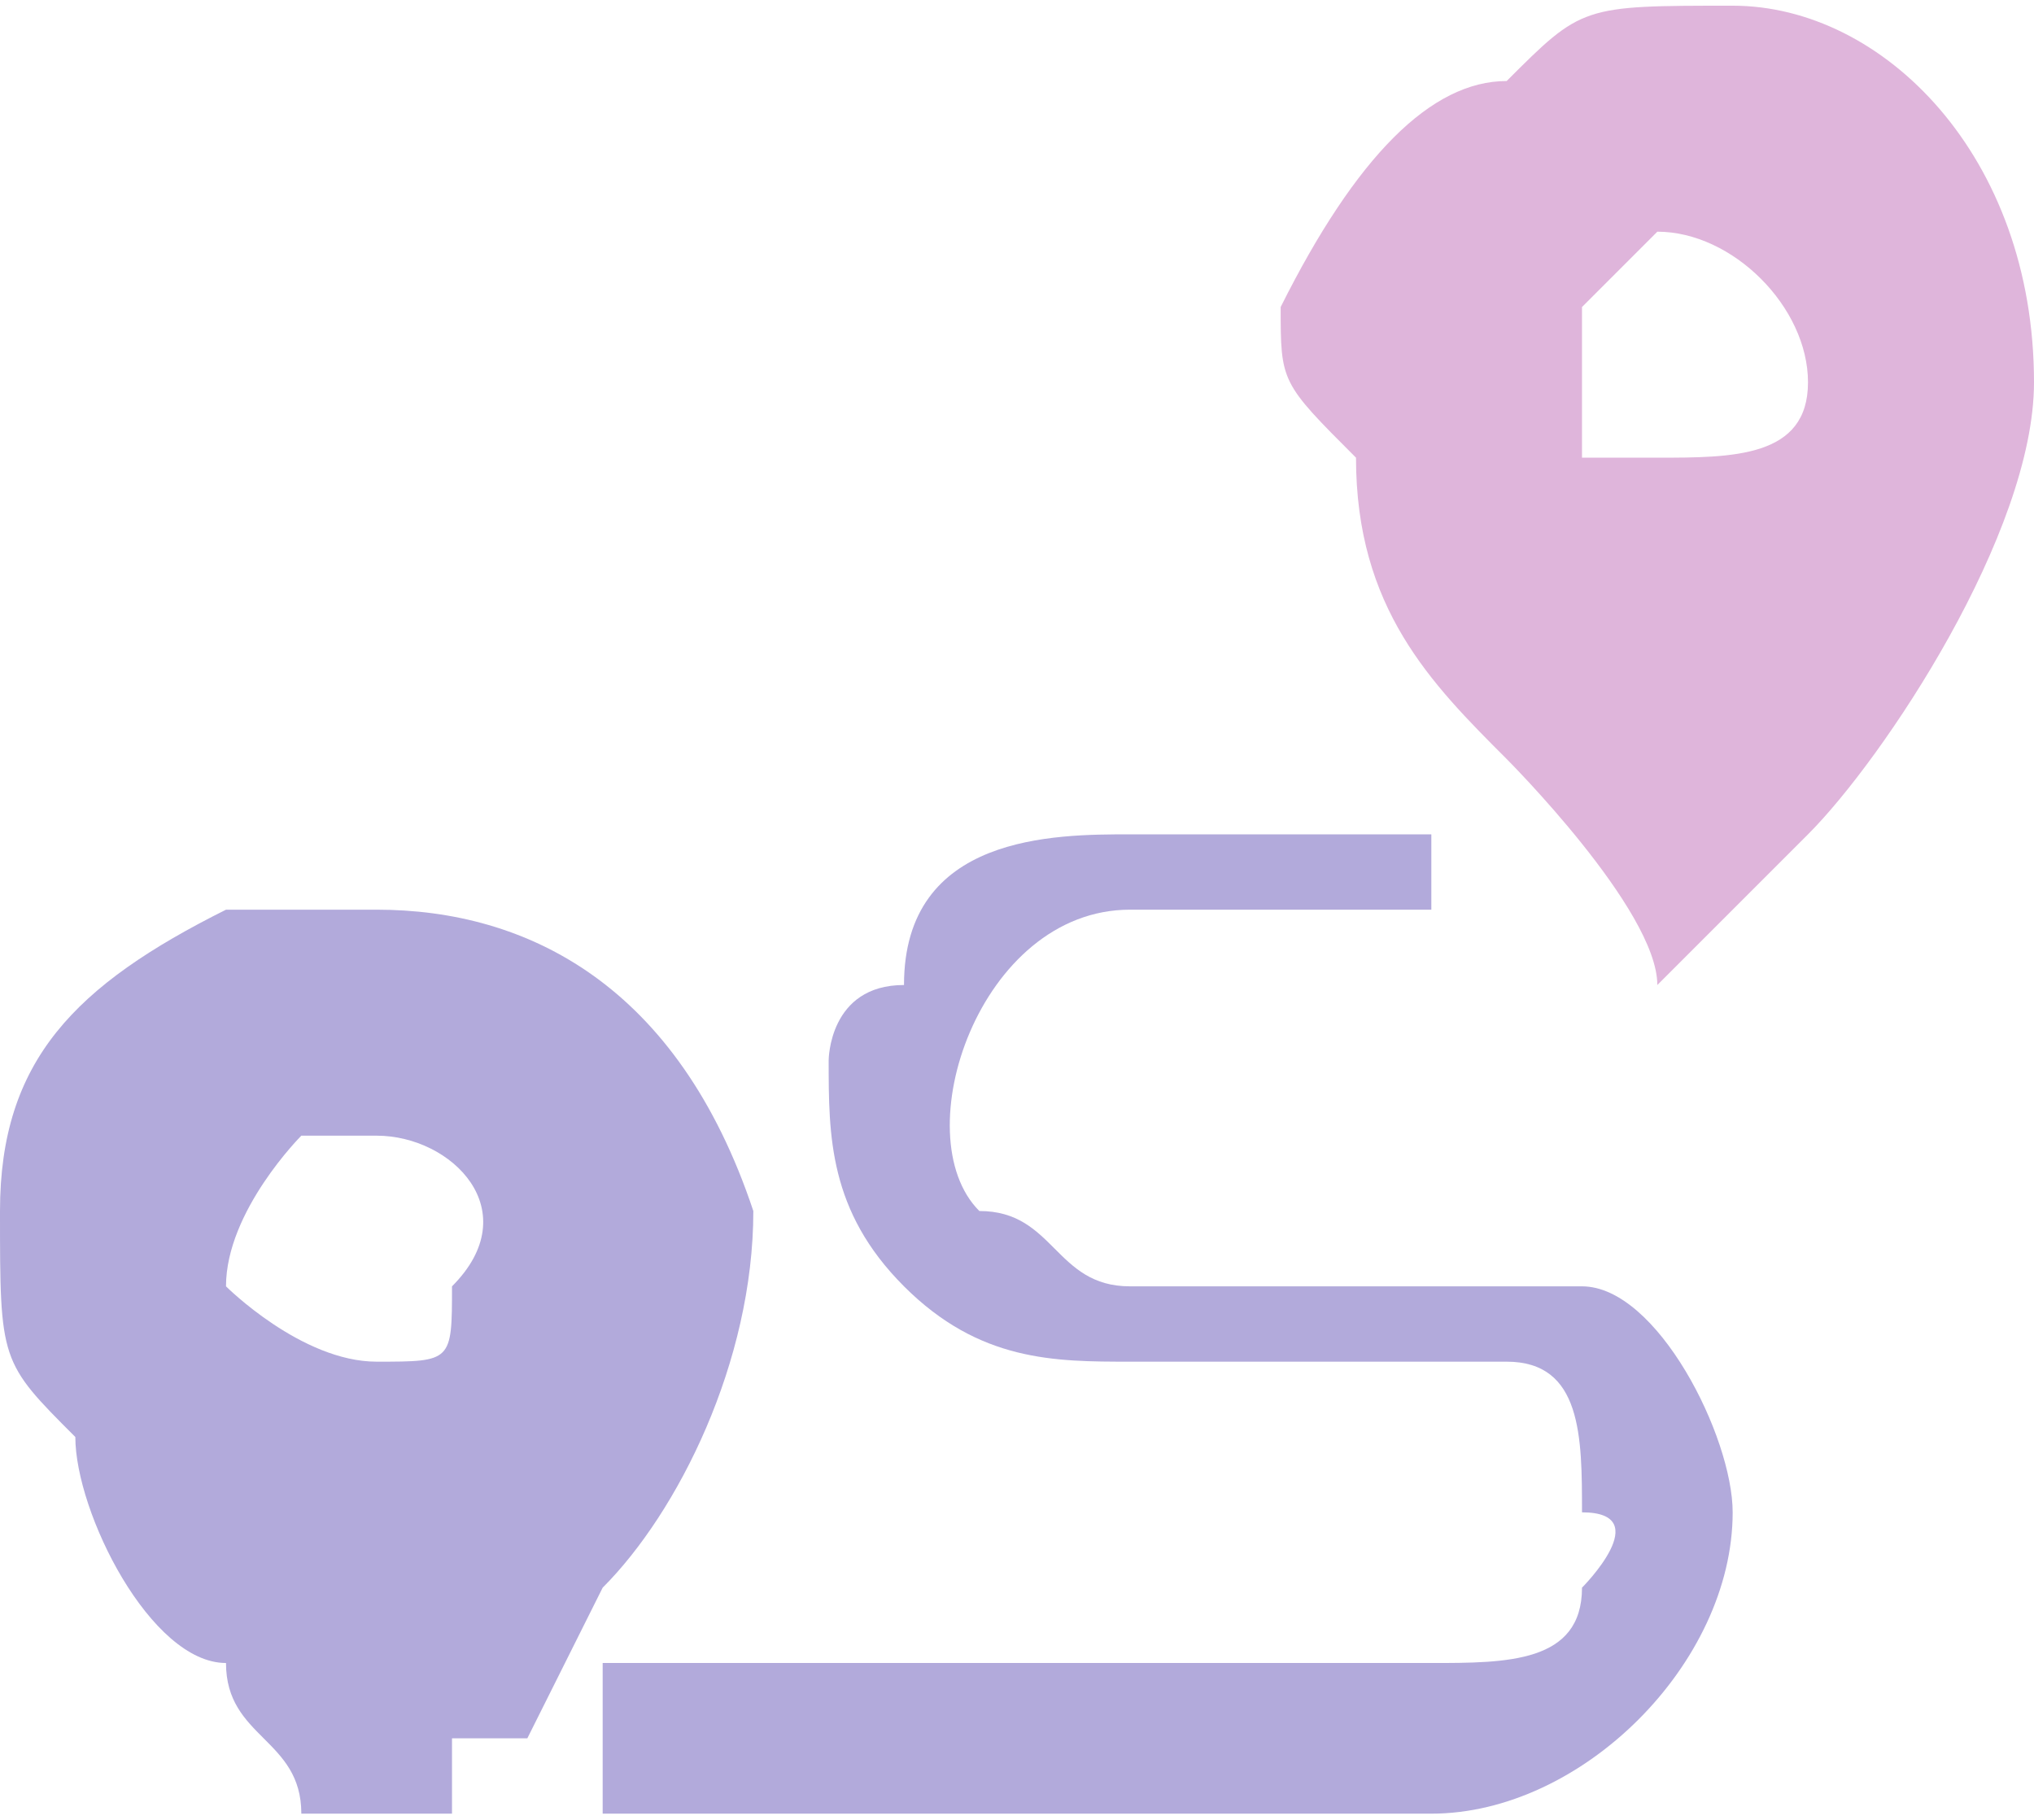
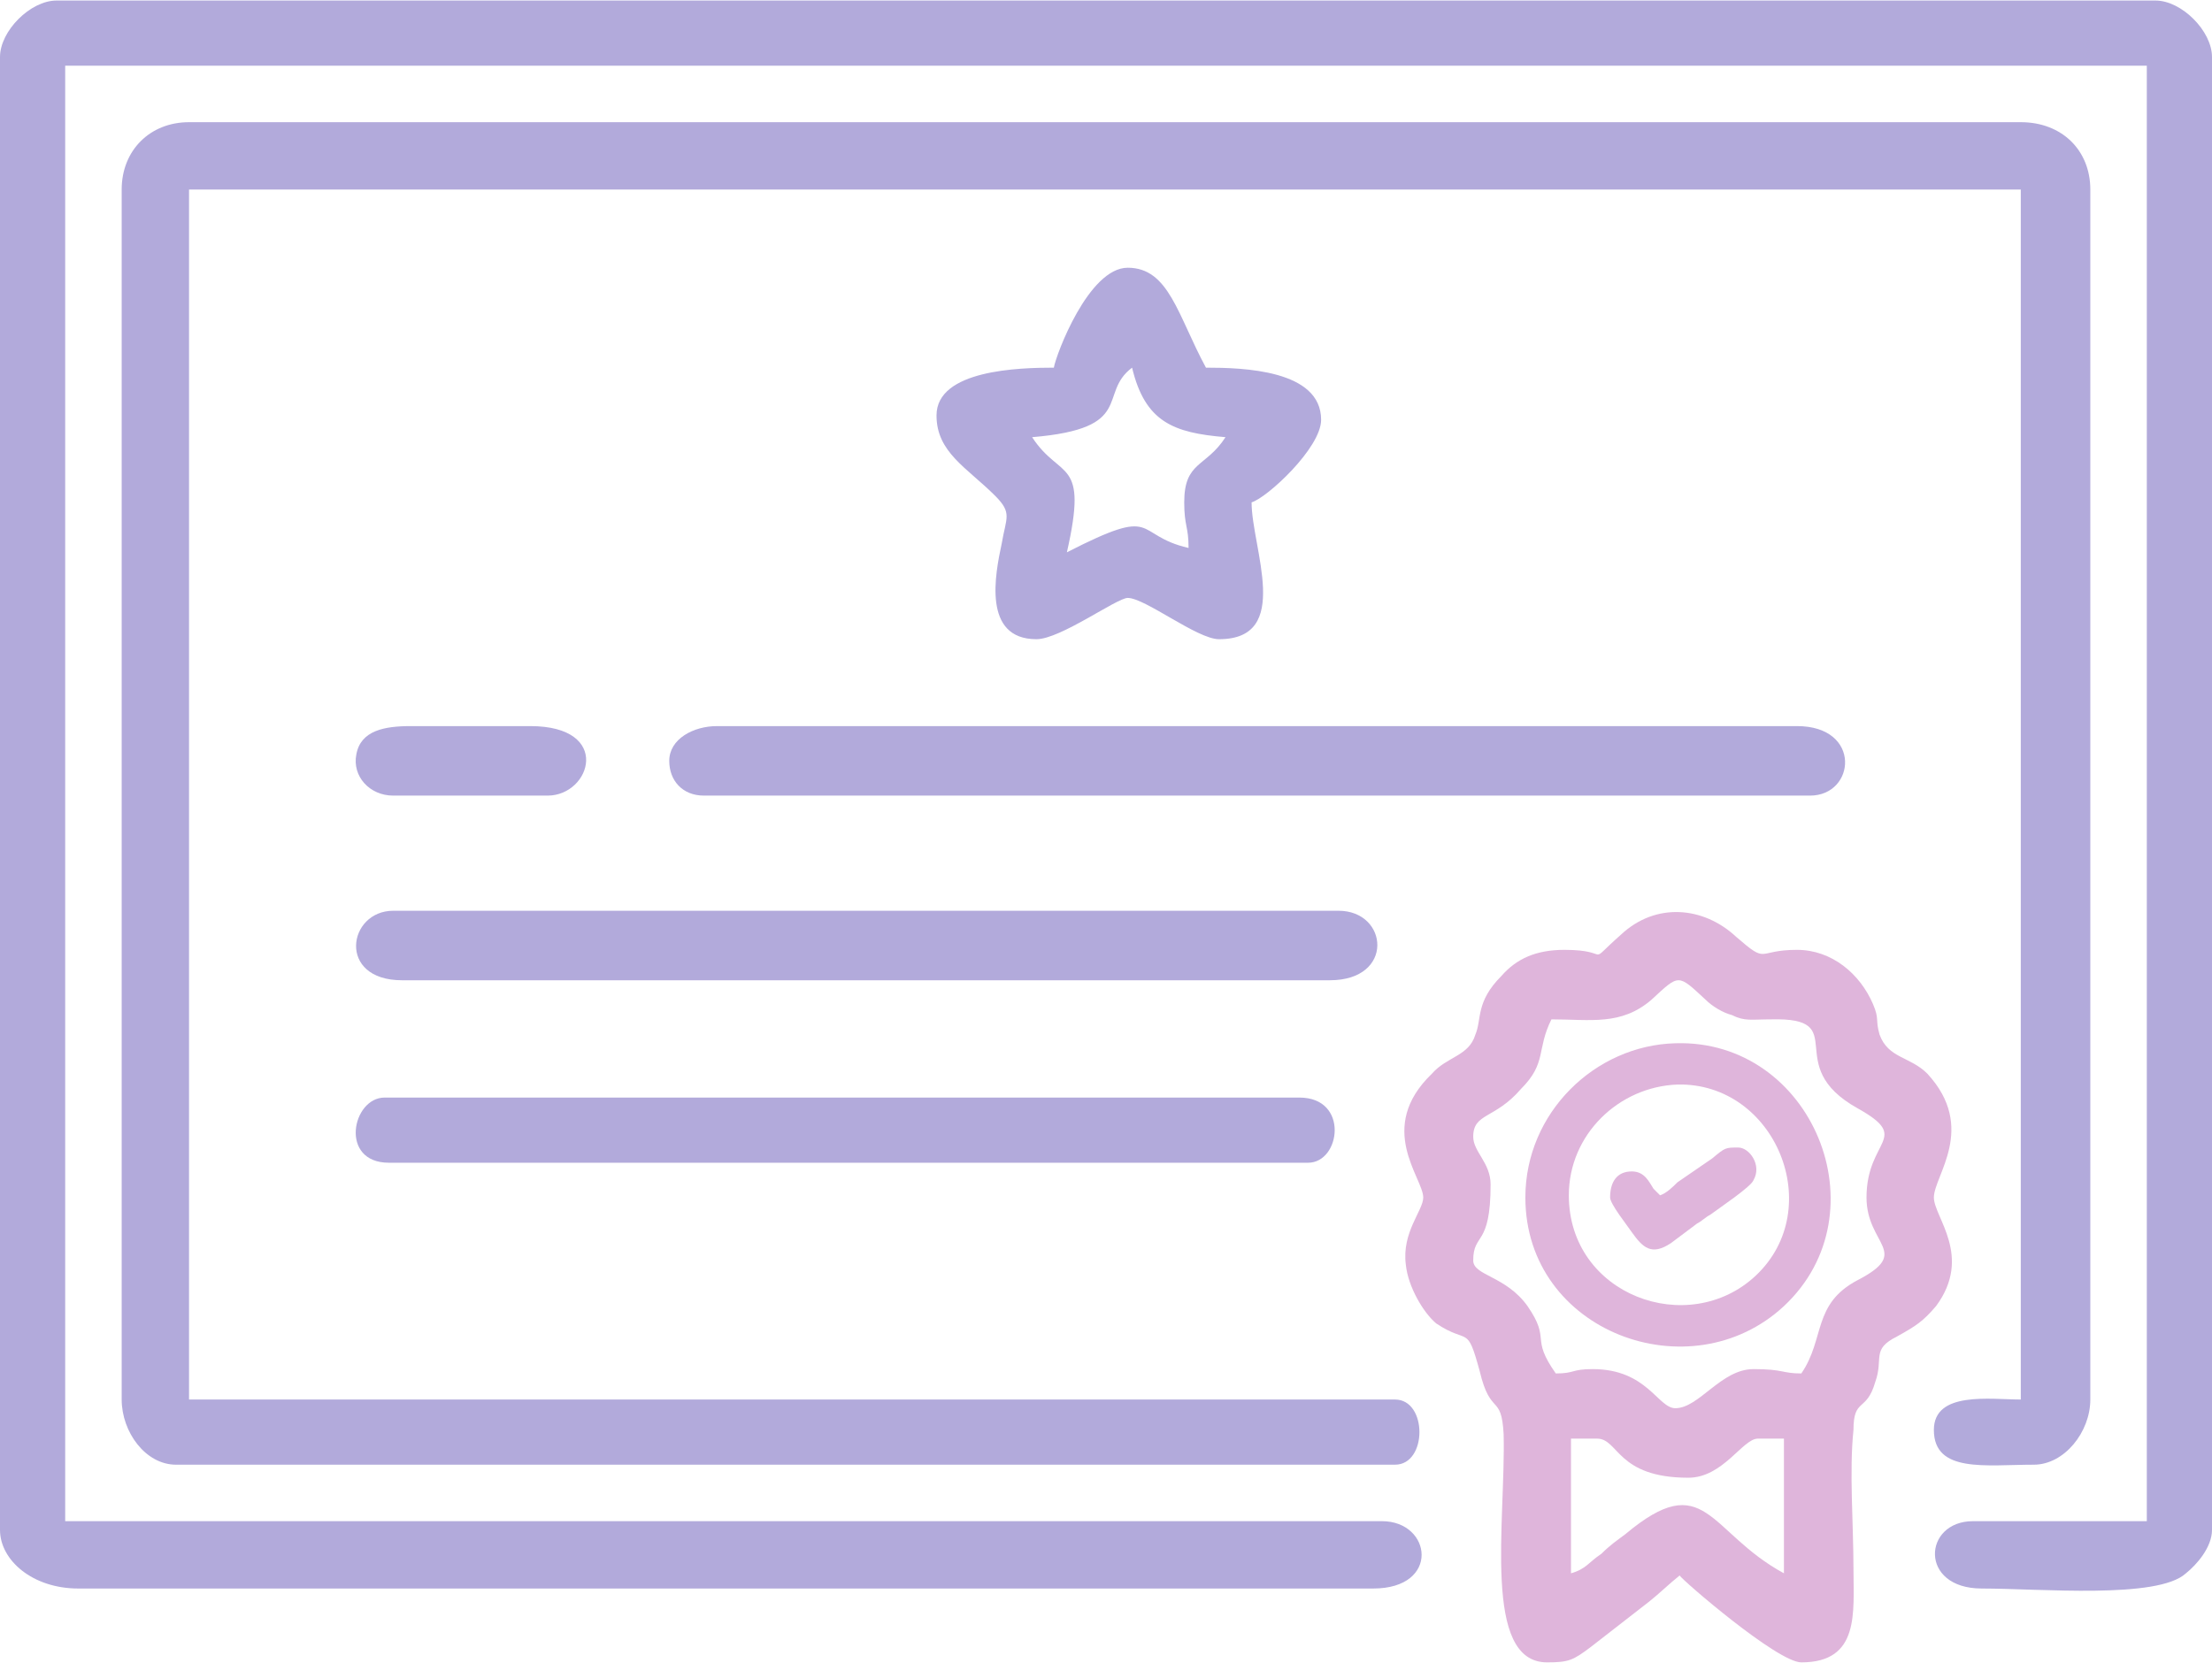
- <svg xmlns="http://www.w3.org/2000/svg" xml:space="preserve" width="6.435mm" height="5.756mm" version="1.1" style="shape-rendering:geometricPrecision; text-rendering:geometricPrecision; image-rendering:optimizeQuality; fill-rule:evenodd; clip-rule:evenodd" viewBox="0 0 27 24">
+ <svg xmlns="http://www.w3.org/2000/svg" xml:space="preserve" width="28.326mm" height="21.3mm" version="1.1" style="shape-rendering:geometricPrecision; text-rendering:geometricPrecision; image-rendering:optimizeQuality; fill-rule:evenodd; clip-rule:evenodd" viewBox="0 0 1018 765">
  <defs>
    <style type="text/css">
   
-     .fil1 {fill:#B2AADB}
-     .fil0 {fill:#DFB5DB}
+     .fil0 {fill:#B2AADB}
+     .fil1 {fill:#DFB5DB}
   
  </style>
  </defs>
  <g id="Layer_x0020_1">
-     <path class="fil0" d="M22 3l0 0c1,0 2,1 2,2l0 0c0,1 -1,1 -2,1 0,0 0,0 -1,0 0,-1 0,-2 0,-2 0,0 1,-1 1,-1zm0 10c1,-1 2,-2 2,-2 1,-1 3,-4 3,-6l0 0c0,-3 -2,-5 -4,-5 -2,0 -2,0 -3,1 -1,0 -2,1 -3,3 0,1 0,1 1,2 0,2 1,3 2,4 0,0 2,2 2,3z" />
-     <path class="fil1" d="M5 18l0 0c-1,0 -2,-1 -2,-1 0,-1 1,-2 1,-2 1,0 1,0 1,0 1,0 2,1 1,2 0,1 0,1 -1,1zm-5 -2c0,2 0,2 1,3 0,1 1,3 2,3 0,1 1,1 1,2 1,0 1,0 1,0l1 0c0,-1 0,-1 0,-1 0,0 0,0 1,0l1 -2c1,-1 2,-3 2,-5 -1,-3 -3,-4 -5,-4 -1,0 -1,0 -2,0 -2,1 -3,2 -3,4z" />
-     <path class="fil1" d="M11 14c0,1 0,2 1,3 1,1 2,1 3,1 1,0 4,0 5,0 1,0 1,1 1,2 1,0 0,1 0,1 0,1 -1,1 -2,1l-11 0 0 2 11 0c2,0 4,-2 4,-4 0,-1 -1,-3 -2,-3 -1,0 -2,0 -2,0 -2,0 -3,0 -4,0 -1,0 -1,-1 -2,-1 -1,-1 0,-4 2,-4l4 0 0 -1 -4 0c-1,0 -3,0 -3,2 -1,0 -1,1 -1,1z" />
+     <path class="fil0" d="M0 26l0 678c0,14 15,27 36,27l596 0c31,0 27,-31 4,-31l-606 0 0 -670 958 0 0 670 -80 0c-23,0 -25,31 4,31 27,0 81,5 94,-7 5,-4 12,-12 12,-20l0 -678c0,-12 -14,-26 -26,-26l-966 0c-12,0 -26,14 -26,26z" />
+     <path class="fil0" d="M56 87l0 557c0,15 11,30 25,30l561 0c15,0 15,-30 0,-30l-555 0 0 -557 843 0 0 557c-14,0 -40,-4 -40,14 0,20 24,16 46,16 14,0 26,-15 26,-30l0 -557c0,-18 -13,-31 -32,-31l-843 0c-18,0 -31,13 -31,31z" />
+     <path class="fil1" d="M723 724l0 -62 12 0c10,0 9,18 42,18 16,0 25,-18 32,-18l12 0 0 62c-35,-19 -36,-49 -73,-18 -4,3 -7,5 -11,9 -6,4 -7,7 -14,9zm-45 -201c0,-11 10,-8 22,-22 12,-12 7,-18 14,-32 18,0 32,3 46,-9 13,-12 12,-12 25,0 3,3 8,6 12,7 6,3 9,2 18,2 38,-1 4,21 40,41 25,14 4,14 4,41 0,22 21,25 -4,38 -21,11 -15,27 -26,43 -9,0 -8,-2 -22,-2 -15,0 -25,18 -36,18 -8,0 -13,-18 -38,-18 -10,0 -8,2 -17,2 -12,-17 -2,-15 -13,-31 -10,-14 -25,-14 -25,-21 0,-13 8,-6 8,-35 0,-10 -8,-15 -8,-22zm42 -86c-13,0 -22,4 -29,12 -12,12 -9,20 -12,27 -3,10 -13,10 -20,18 -26,25 -4,48 -4,57 0,6 -10,16 -8,31 1,10 8,22 14,27 15,10 14,0 20,22 5,21 10,10 11,29 1,40 -10,105 20,105 10,0 12,-1 20,-7l27 -21c5,-4 9,-8 14,-12 1,2 45,40 56,40 27,0 24,-23 24,-43 0,-21 -2,-45 0,-64 0,-15 6,-8 10,-22 4,-11 -2,-15 10,-21 9,-5 12,-7 18,-14 17,-23 -1,-41 -1,-50 0,-10 20,-32 -3,-57 -8,-8 -18,-7 -22,-18 -2,-7 0,-7 -3,-14 -6,-14 -19,-25 -35,-25 -19,0 -13,7 -28,-6 -15,-14 -37,-16 -53,-1 -17,15 -3,7 -26,7z" />
+     <path class="fil0" d="M308 350c0,9 6,16 16,16l509 0c21,0 24,-32 -6,-32l-497 0c-11,0 -22,6 -22,16z" />
+     <path class="fil0" d="M475 201c48,-4 30,-20 46,-32 6,25 19,30 43,32 -9,14 -19,11 -19,30 0,11 2,11 2,21 -26,-6 -13,-20 -56,2 10,-44 -3,-33 -16,-53zm10 -32c-16,0 -54,1 -54,22 0,17 14,24 27,37 8,8 5,10 3,22 -3,14 -9,44 16,44 11,0 37,-19 42,-19 8,0 32,19 42,19 34,0 15,-42 15,-63 7,-2 32,-25 32,-38 0,-23 -36,-24 -53,-24 -13,-24 -17,-46 -36,-46 -18,0 -33,40 -34,46z" />
+     <path class="fil0" d="M185 451l427 0c30,0 27,-32 4,-32l-435 0c-21,0 -26,32 4,32z" />
+     <path class="fil0" d="M179 535l423 0c15,0 19,-30 -4,-30l-421 0c-15,0 -21,30 2,30z" />
+     <path class="fil1" d="M702 551c0,62 76,90 119,50 46,-43 13,-123 -50,-121 -37,1 -69,32 -69,71zm20 -1c0,46 55,66 86,37 33,-31 9,-89 -36,-88 -27,1 -50,23 -50,51z" />
+     <path class="fil0" d="M181 366l71 0c20,0 30,-32 -8,-32l-55 0c-12,0 -23,2 -25,13 -2,10 6,19 17,19z" />
+     <path class="fil1" d="M764 550c-1,-1 -2,-2 -3,-3 -2,-3 -4,-8 -10,-8 -7,0 -10,5 -10,12 0,3 8,13 10,16 5,7 9,11 18,5l12 -9c2,-1 4,-3 6,-4 4,-3 19,-13 20,-16 4,-7 -2,-15 -7,-15 -6,0 -6,0 -12,5l-16 11c-2,2 -5,5 -8,6z" />
  </g>
</svg>
